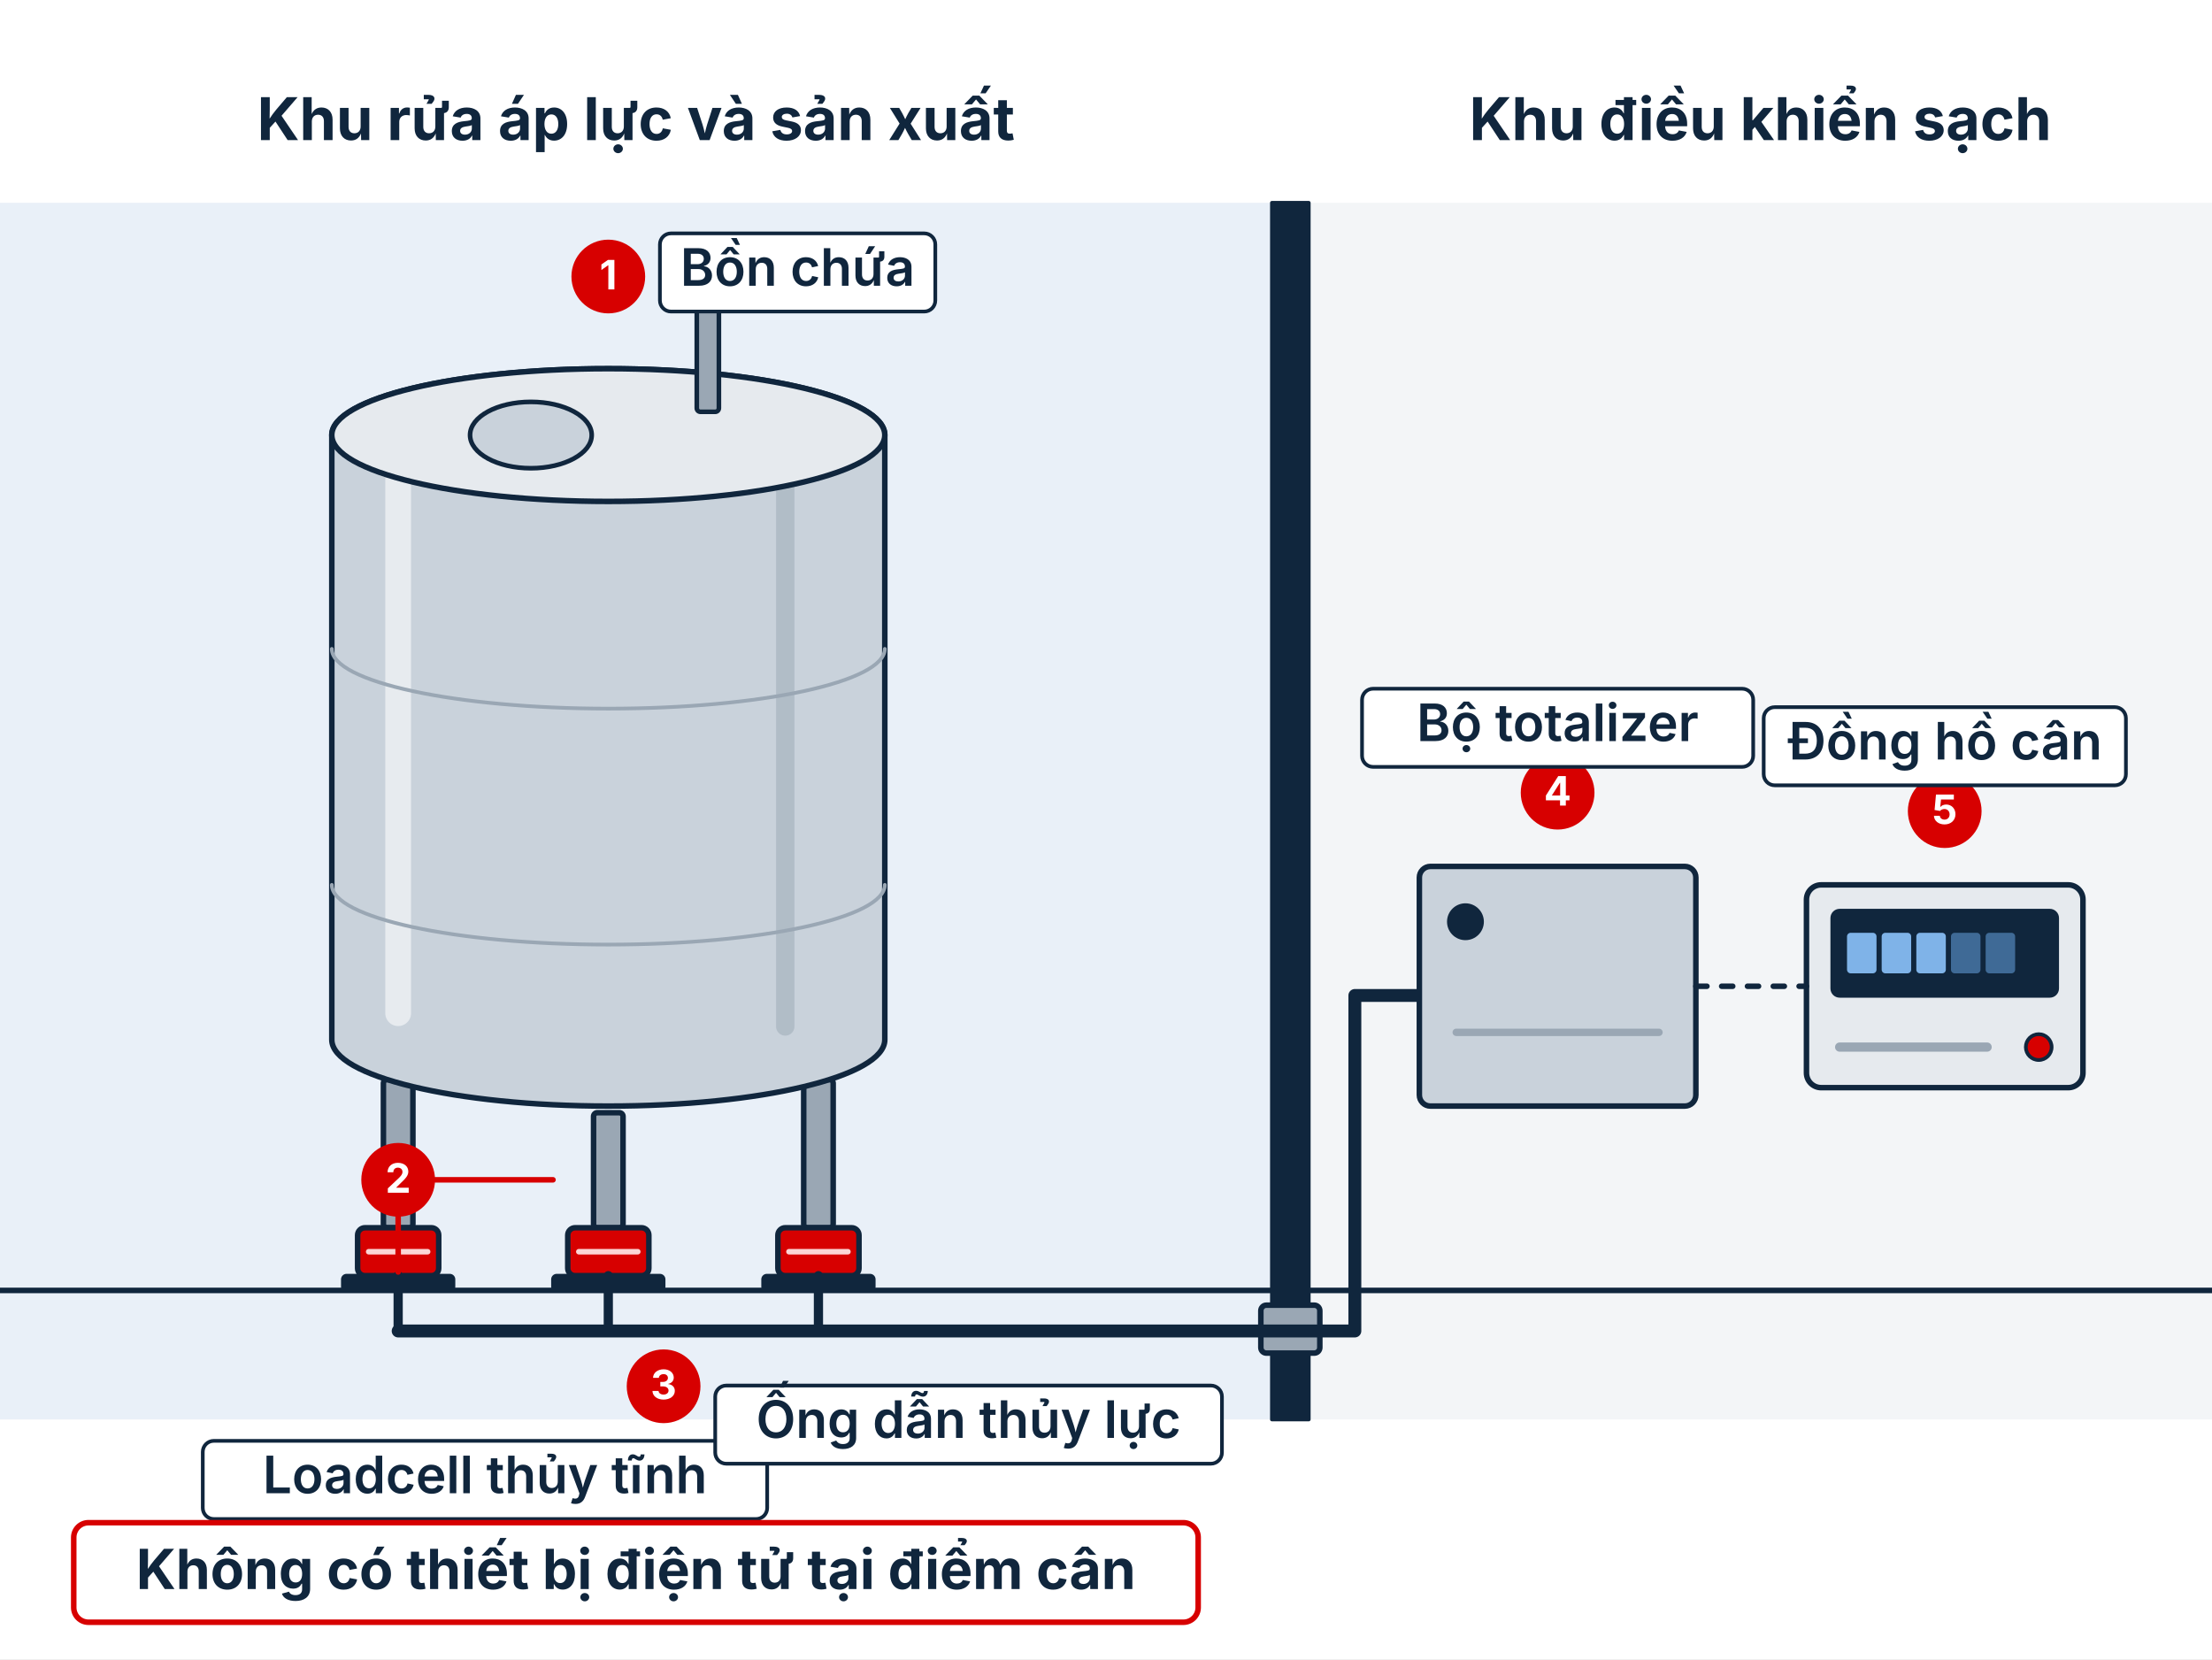
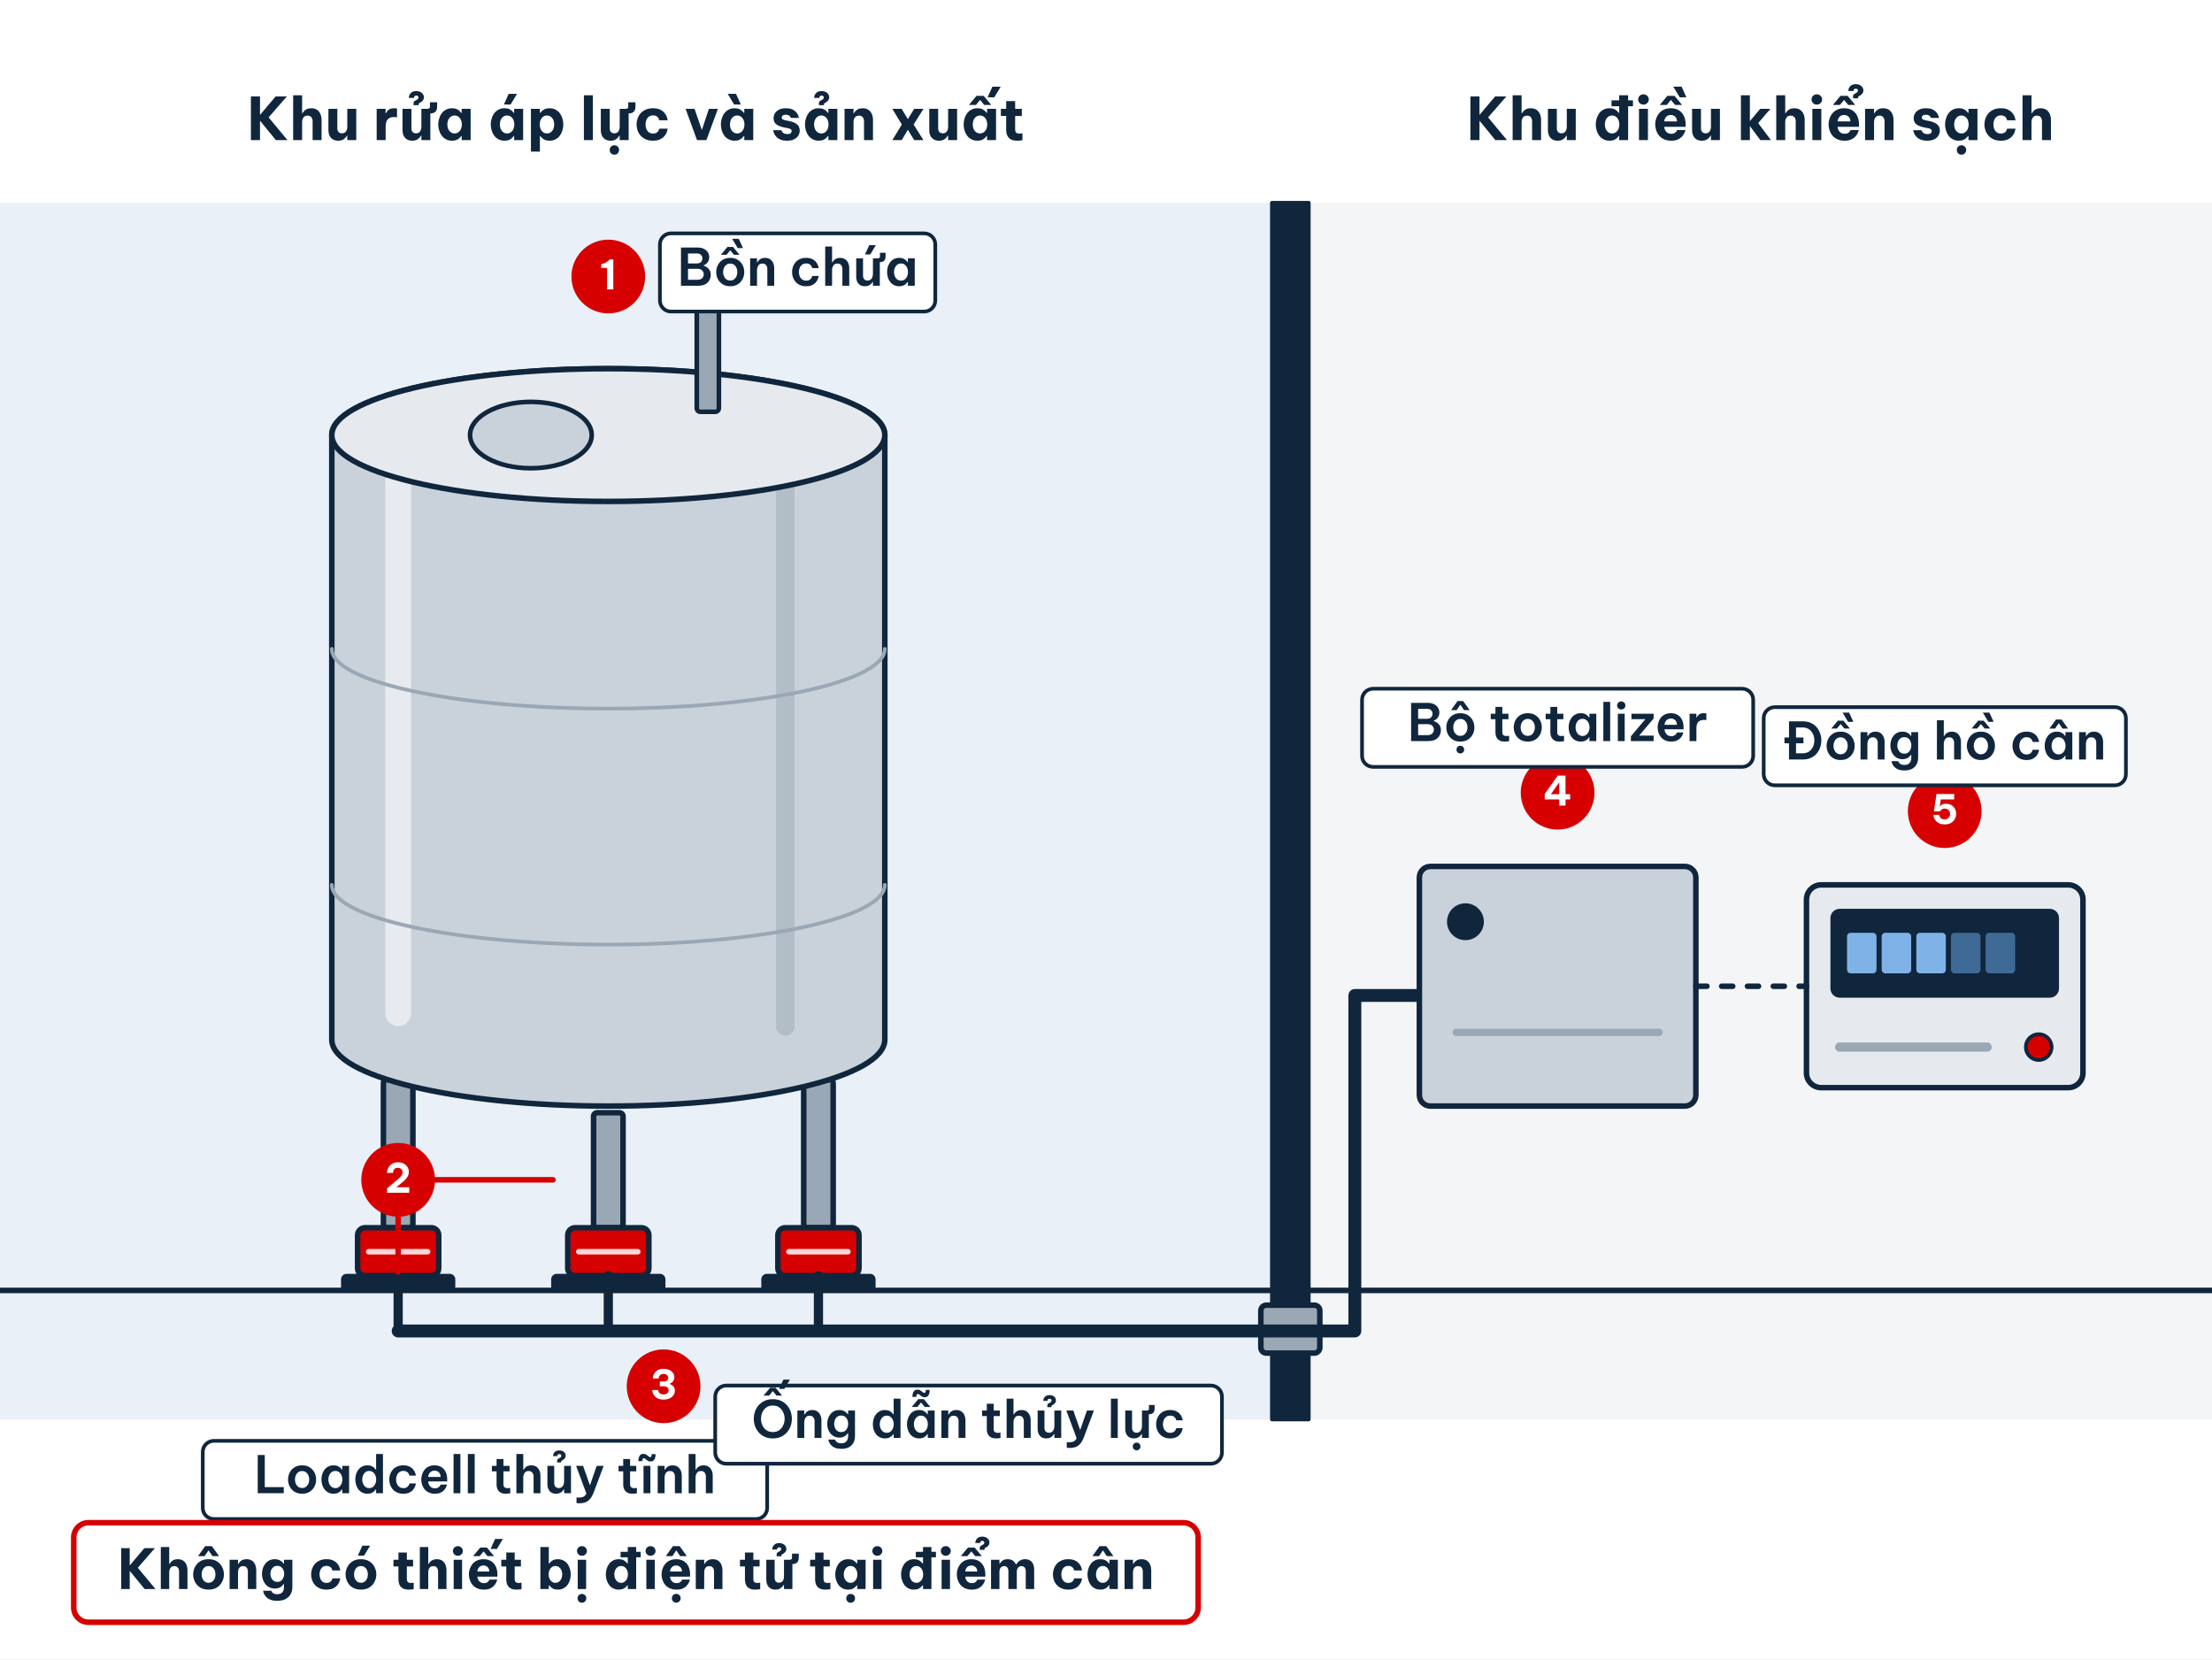
<svg xmlns="http://www.w3.org/2000/svg" viewBox="0 0 1200 900" width="1200" height="900" role="img" aria-label="Cân thủy tĩnh: bồn, loadcell, ống dẫn, bộ tổng hợp tín hiệu và đồng hồ">
+   <defs>
+     <path id="g0" d="M68 0V740H222V427L487 740H677L368 385L688 0H491L222 329V0Z" />
+     <path id="g1" d="M68 0V760H220V454H225Q234 470 252 490Q269 510 298 525Q328 540 374 540Q436 540 475 512Q514 483 532 438Q550 394 550 345V0H398V319Q398 357 378 386Q357 415 312 415Q278 415 258 399Q238 383 229 358Q220 333 220 305V0Z" />
+     <path id="g2" d="M223 -10Q167 -10 130 14Q94 38 76 78Q58 119 58 170V530H209V200Q209 162 229 138Q249 115 288 115Q321 115 340 131Q360 147 369 172Q378 197 378 225V530H530V0H378V75H372Q355 44 320 17Q284 -10 223 -10Z" />
+     <path id="g4" d="M58 0V530H209V453H214Q223 474 239 494Q255 514 283 527Q311 540 355 540Q377 540 390 538Q403 535 403 535V385Q403 385 388 388Q374 391 351 391Q280 391 245 352Q210 314 210 227V0Z" />
+     <path id="g5" d="M254 592V625Q254 638 260 650Q265 661 279 667L294 675Q315 686 326 696Q337 707 337 722Q337 735 328 745Q318 755 300 755Q282 755 274 746Q265 737 263 727Q261 717 261 715H174Q174 742 186 768Q199 795 226 813Q254 831 299 831Q359 831 394 800Q430 768 430 726Q430 690 406 666Q383 641 346 623L341 620V592ZM232 -10Q176 -10 140 14Q103 38 85 78Q67 119 67 170V530H218V200Q218 162 238 138Q259 115 297 115Q330 115 350 131Q369 147 378 172Q387 197 387 225V530H492Q532 530 532 570V641H654V565Q654 512 626 482Q598 453 543 453H539V0H387V75H381Q364 44 328 17Q293 -10 232 -10Z" />
+     <path id="g6" d="M284 540Q335 540 368 524Q401 507 418 488Q436 469 440 462H448V530H600V0H448V68H440Q436 61 418 42Q401 23 368 6Q335 -10 284 -10Q225 -10 182 14Q138 37 109 76Q80 116 66 165Q51 214 51 265Q51 316 66 365Q80 414 109 454Q138 493 182 516Q225 540 284 540ZM328 417Q287 417 260 394Q232 372 218 337Q205 302 205 265Q205 228 218 193Q232 158 260 136Q287 113 328 113Q369 113 396 136Q424 158 438 193Q451 228 451 265Q451 302 438 337Q424 372 396 394Q369 417 328 417Z" />
+     <path id="g7" d="M389 603 276 604 357 784H498ZM286 540Q337 540 370 524Q403 507 420 488Q438 469 442 462H450V530H602V0H450V68H442Q438 61 420 42Q403 23 370 6Q337 -10 286 -10Q227 -10 184 14Q140 37 111 76Q82 116 68 165Q53 214 53 265Q53 316 68 365Q82 414 111 454Q140 493 184 516Q227 540 286 540ZM330 417Q289 417 262 394Q234 372 220 337Q207 302 207 265Q207 228 220 193Q234 158 262 136Q289 113 330 113Q371 113 398 136Q426 158 440 193Q453 228 453 265Q453 302 440 337Q426 372 398 394Q371 417 330 417Z" />
+     <path id="g8" d="M68 -195V530H220V462H227Q232 469 250 488Q267 507 300 524Q333 540 384 540Q443 540 486 516Q530 493 559 454Q588 414 602 365Q617 316 617 265Q617 214 602 165Q588 116 559 76Q530 37 486 14Q443 -10 384 -10Q333 -10 300 6Q267 23 250 42Q232 61 227 68H220V-195ZM217 265Q217 228 230 193Q244 158 272 136Q299 113 340 113Q381 113 408 136Q436 158 450 193Q463 228 463 265Q463 302 450 337Q436 372 408 394Q381 417 340 417Q299 417 272 394Q244 372 230 337Q217 302 217 265Z" />
+     <path id="g9" d="M68 0V760H220V0Z" />
+     <path id="g10" d="M232 -10Q176 -10 140 14Q103 38 85 78Q67 119 67 170V530H218V200Q218 162 238 138Q259 115 297 115Q330 115 350 131Q369 147 378 172Q387 197 387 225V530H492Q532 530 532 570V641H654V565Q654 512 626 482Q598 453 543 453H539V0H387V75H381Q364 44 328 17Q293 -10 232 -10ZM297 -247Q262 -247 240 -224Q217 -200 217 -167Q217 -134 240 -111Q262 -88 297 -88Q331 -88 354 -111Q376 -134 376 -167Q376 -200 354 -224Q331 -247 297 -247Z" />
+     <path id="g11" d="M327 -10Q257 -10 205 14Q153 37 119 76Q85 115 68 164Q51 214 51 265Q51 316 68 365Q85 414 119 454Q153 493 205 516Q257 540 327 540Q398 540 444 520Q490 499 518 468Q545 438 558 408Q571 377 574 356Q578 336 578 336H436Q436 336 432 348Q429 361 418 378Q408 394 387 406Q366 419 331 419Q288 419 260 398Q231 376 217 341Q203 306 203 265Q203 224 217 189Q231 154 260 132Q288 111 331 111Q366 111 387 124Q408 136 418 152Q429 169 432 182Q436 194 436 194H578Q578 194 574 174Q571 153 558 122Q545 92 518 62Q490 31 444 10Q398 -10 327 -10Z" />
+     <path id="g12" d="M217 0 23 530H175L299 171L418 530H571L376 0Z" />
+     <path id="g13" d="M278 603 169 784H310L391 604ZM286 540Q337 540 370 524Q403 507 420 488Q438 469 442 462H450V530H602V0H450V68H442Q438 61 420 42Q403 23 370 6Q337 -10 286 -10Q227 -10 184 14Q140 37 111 76Q82 116 68 165Q53 214 53 265Q53 316 68 365Q82 414 111 454Q140 493 184 516Q227 540 286 540ZM330 417Q289 417 262 394Q234 372 220 337Q207 302 207 265Q207 228 220 193Q234 158 262 136Q289 113 330 113Q371 113 398 136Q426 158 440 193Q453 228 453 265Q453 302 440 337Q426 372 398 394Q371 417 330 417Z" />
+     <path id="g14" d="M281 -10Q215 -10 172 8Q129 26 104 52Q78 79 66 106Q53 132 50 150Q46 168 46 168H187Q187 168 190 158Q193 148 204 135Q214 122 234 112Q254 102 288 102Q330 102 346 119Q361 136 361 153Q361 189 302 201L230 215Q184 224 144 242Q103 259 78 290Q54 322 54 372Q54 420 79 458Q104 496 150 518Q197 540 262 540Q323 540 364 524Q404 507 428 482Q452 458 464 434Q476 409 480 392Q483 376 483 376H347Q347 376 341 390Q335 403 316 416Q298 430 260 430Q221 430 206 414Q191 399 191 382Q191 362 208 352Q226 342 254 336L323 322Q399 307 448 270Q497 232 497 161Q497 113 472 74Q447 35 399 12Q351 -10 281 -10Z" />
+     <path id="g15" d="M289 592V625Q289 638 294 650Q300 661 314 667L329 675Q350 686 361 696Q372 707 372 722Q372 735 362 745Q353 755 335 755Q317 755 308 746Q300 737 298 727Q296 717 296 715H209Q208 742 220 768Q233 795 261 813Q289 831 334 831Q394 831 429 800Q464 768 464 726Q464 690 440 666Q417 641 381 623L376 620V592ZM286 540Q337 540 370 524Q403 507 420 488Q438 469 442 462H450V530H602V0H450V68H442Q438 61 420 42Q403 23 370 6Q337 -10 286 -10Q227 -10 184 14Q140 37 111 76Q82 116 68 165Q53 214 53 265Q53 316 68 365Q82 414 111 454Q140 493 184 516Q227 540 286 540ZM330 417Q289 417 262 394Q234 372 220 337Q207 302 207 265Q207 228 220 193Q234 158 262 136Q289 113 330 113Q371 113 398 136Q426 158 440 193Q453 228 453 265Q453 302 440 337Q426 372 398 394Q371 417 330 417Z" />
+     <path id="g16" d="M58 0V530H210V454H215Q224 470 242 490Q259 510 288 525Q318 540 364 540Q426 540 465 512Q504 483 522 438Q540 394 540 345V0H388V319Q388 357 368 386Q347 415 302 415Q268 415 248 399Q228 383 219 358Q210 333 210 305V0Z" />
+     <path id="g17" d="M40 0 201 264 40 530H198L303 355L410 530H568L401 264L567 0H410L303 175L199 0Z" />
+     <path id="g18" d="M572 725 459 726 540 905H681ZM142 596 271 750H392L521 596H402L332 681L261 596ZM286 540Q337 540 370 524Q403 507 420 488Q438 469 442 462H450V530H602V0H450V68H442Q438 61 420 42Q403 23 370 6Q337 -10 286 -10Q227 -10 184 14Q140 37 111 76Q82 116 68 165Q53 214 53 265Q53 316 68 365Q82 414 111 454Q140 493 184 516Q227 540 286 540ZM330 417Q289 417 262 394Q234 372 220 337Q207 302 207 265Q207 228 220 193Q234 158 262 136Q289 113 330 113Q371 113 398 136Q426 158 440 193Q453 228 453 265Q453 302 440 337Q426 372 398 394Q371 417 330 417Z" />
+     <path id="g19" d="M305 -10Q243 -10 206 8Q169 27 150 56Q131 84 125 116Q119 148 119 175V409H29V530H119V661H271V530H384V409H271V179Q271 146 288 128Q306 110 347 110Q365 110 380 113Q395 116 395 116V-1Q395 -1 368 -6Q341 -10 305 -10Z" />
+     <path id="g20" d="M284 -10Q225 -10 182 14Q138 37 109 76Q80 116 66 165Q51 214 51 265Q51 316 66 365Q80 414 109 454Q138 493 182 516Q225 540 284 540Q335 540 368 524Q401 507 418 488Q436 469 440 462H448V574H318V674H448V760H600V674H682V574H600V0H448V68H440Q436 61 418 42Q401 23 368 6Q335 -10 284 -10ZM328 113Q369 113 396 136Q424 158 438 193Q451 228 451 265Q451 302 438 337Q424 372 396 394Q369 417 328 417Q287 417 260 394Q232 372 218 337Q205 302 205 265Q205 228 218 193Q232 158 260 136Q287 113 328 113Z" />
+     <path id="g21" d="M148 602Q108 602 83 628Q58 653 58 688Q58 725 83 750Q108 776 148 776Q186 776 212 750Q238 725 238 688Q238 653 212 628Q186 602 148 602ZM72 0V530H224V0Z" />
+     <path id="g22" d="M467 725 357 906H499L579 726ZM128 596 257 750H378L507 596H388L317 681L247 596ZM322 -10Q252 -10 201 14Q150 37 117 76Q84 116 68 165Q51 214 51 266Q51 316 67 364Q83 413 116 453Q148 493 198 516Q248 540 317 540Q391 540 447 508Q503 476 535 414Q567 351 567 262V225H204Q207 177 238 142Q268 107 322 107Q353 107 372 116Q392 126 403 138Q414 151 418 161Q423 171 423 171H563Q563 171 558 152Q553 134 539 107Q525 80 498 53Q472 26 429 8Q386 -10 322 -10ZM204 317H421Q419 372 388 399Q358 426 314 426Q270 426 240 398Q209 369 204 317Z" />
+     <path id="g23" d="M68 0V760H220V322L395 530H568L360 288L577 0H398L220 238V0Z" />
+     <path id="g24" d="M466 709V742Q466 755 472 766Q477 778 491 784L506 792Q527 803 538 814Q549 824 549 839Q549 852 540 862Q530 872 512 872Q494 872 486 863Q477 854 475 844Q473 834 473 832H386Q385 859 398 886Q410 912 438 930Q466 948 511 948Q571 948 606 916Q641 885 641 843Q641 807 618 782Q594 758 558 740L553 737V709ZM124 596 253 750H374L503 596H384L314 681L243 596ZM322 -10Q252 -10 201 14Q150 37 117 76Q84 116 68 165Q51 214 51 266Q51 316 67 364Q83 413 116 453Q148 493 198 516Q248 540 317 540Q391 540 447 508Q503 476 535 414Q567 351 567 262V225H204Q207 177 238 142Q268 107 322 107Q353 107 372 116Q392 126 403 138Q414 151 418 161Q423 171 423 171H563Q563 171 558 152Q553 134 539 107Q525 80 498 53Q472 26 429 8Q386 -10 322 -10ZM204 317H421Q419 372 388 399Q358 426 314 426Q270 426 240 398Q209 369 204 317Z" />
+     <path id="g25" d="M286 540Q337 540 370 524Q403 507 420 488Q438 469 442 462H450V530H602V0H450V68H442Q438 61 420 42Q403 23 370 6Q337 -10 286 -10Q227 -10 184 14Q140 37 111 76Q82 116 68 165Q53 214 53 265Q53 316 68 365Q82 414 111 454Q140 493 184 516Q227 540 286 540ZM330 417Q289 417 262 394Q234 372 220 337Q207 302 207 265Q207 228 220 193Q234 158 262 136Q289 113 330 113Q371 113 398 136Q426 158 440 193Q453 228 453 265Q453 302 440 337Q426 372 398 394Q371 417 330 417ZM332 -247Q297 -247 274 -224Q252 -200 252 -167Q252 -134 274 -111Q297 -88 332 -88Q366 -88 388 -111Q411 -134 411 -167Q411 -200 388 -224Q366 -247 332 -247Z" />
+     <path id="g26" d="M339 740V0H185V530L42 529V622L65 629Q128 647 167 670Q206 693 242 731L249 740Z" />
+     <path id="g27" d="M72 0V740H395Q466 740 516 715Q566 690 592 648Q619 606 619 556Q619 505 600 472Q582 439 556 420Q531 402 510 395V388Q536 381 568 361Q601 341 625 304Q649 268 649 210Q649 158 624 110Q599 61 545 30Q491 0 402 0ZM377 625H208V432H377Q435 432 461 461Q487 490 487 529Q487 567 461 596Q435 625 377 625ZM387 328H208V115H387Q453 115 483 147Q513 179 513 222Q513 264 483 296Q453 328 387 328Z" />
+     <path id="g28" d="M473 729 366 909H493L575 730ZM148 600 274 752H382L508 600H400L328 687L256 600ZM328 -10Q240 -10 180 29Q119 68 88 130Q56 193 56 265Q56 337 88 400Q119 462 180 501Q240 540 328 540Q416 540 476 501Q537 462 568 400Q600 337 600 265Q600 193 568 130Q537 68 476 29Q416 -10 328 -10ZM328 101Q372 101 403 124Q434 147 450 184Q466 222 466 265Q466 309 450 346Q434 383 403 406Q372 429 328 429Q284 429 253 406Q222 383 206 346Q190 309 190 265Q190 222 206 184Q222 147 253 124Q284 101 328 101Z" />
+     <path id="g29" d="M62 0V530H195V454H201Q209 468 226 488Q243 509 273 524Q303 540 349 540Q410 540 450 512Q489 485 508 440Q528 395 528 343V0H395V325Q395 368 371 399Q347 430 299 430Q262 430 239 412Q216 393 206 364Q195 335 195 303V0Z" />
+     <path id="g31" d="M325 -10Q257 -10 206 14Q155 37 121 76Q87 116 70 165Q54 214 54 265Q54 316 70 365Q87 414 120 454Q154 493 205 516Q256 540 325 540Q393 540 438 520Q483 500 510 470Q536 440 549 410Q562 381 566 361Q570 341 570 341H445Q445 341 441 354Q437 368 425 386Q413 404 390 418Q366 432 327 432Q281 432 250 408Q218 385 202 347Q186 309 186 265Q186 221 202 183Q218 145 250 122Q281 98 327 98Q366 98 390 112Q413 126 425 144Q437 162 441 176Q445 189 445 189H570Q570 189 566 169Q562 149 549 120Q536 90 510 60Q483 30 438 10Q393 -10 325 -10Z" />
+     <path id="g32" d="M72 0V760H205V454H211Q219 468 236 488Q253 509 283 524Q313 540 359 540Q420 540 460 512Q499 485 518 440Q538 395 538 343V0H405V325Q405 368 381 399Q357 430 309 430Q272 430 249 412Q226 393 216 364Q205 335 205 303V0Z" />
+     <path id="g33" d="M345 606 243 607 326 786H453ZM241 -10Q158 -10 116 41Q73 92 73 172V530H205V194Q205 151 228 126Q251 100 293 100Q330 100 353 119Q376 138 386 168Q397 198 397 230V530H494Q533 530 533 571V638H642V567Q642 516 616 487Q589 458 537 458H530V0H397V76H391Q381 58 362 38Q344 18 314 4Q285 -10 241 -10Z" />
+     <path id="g34" d="M289 540Q340 540 373 524Q406 507 425 488Q444 468 451 456H457V530H590V0H457V74H451Q444 62 425 42Q406 22 373 6Q340 -10 289 -10Q230 -10 186 14Q142 37 112 76Q83 116 68 165Q54 214 54 265Q54 316 68 365Q83 414 112 454Q142 493 186 516Q230 540 289 540ZM324 431Q279 431 248 406Q218 382 203 344Q188 306 188 265Q188 224 203 186Q218 148 248 124Q279 99 324 99Q369 99 399 124Q429 148 444 186Q459 224 459 265Q459 306 444 344Q429 382 399 406Q369 431 324 431Z" />
+     <path id="g35" d="M58 0V106L186 215Q266 282 323 329Q380 376 410 417Q440 458 440 505Q440 541 423 566Q406 590 380 602Q353 615 324 615Q289 615 266 602Q242 589 228 568Q215 548 209 526Q203 504 203 488H55Q55 530 71 576Q87 621 120 660Q153 700 205 725Q257 750 329 750Q402 750 462 722Q522 693 558 640Q595 587 595 515Q595 447 562 392Q528 336 468 284Q408 231 330 170L288 135H605V0Z" />
+     <path id="g36" d="M72 0V740H208V118H576V0Z" />
+     <path id="g37" d="M326 -10Q239 -10 178 29Q117 68 86 130Q54 193 54 265Q54 337 86 400Q117 462 178 501Q239 540 326 540Q414 540 474 501Q535 462 566 400Q598 337 598 265Q598 193 566 130Q535 68 474 29Q414 -10 326 -10ZM326 101Q371 101 402 124Q432 147 448 184Q464 222 464 265Q464 309 448 346Q432 383 402 406Q371 429 326 429Q282 429 251 406Q220 383 204 346Q188 309 188 265Q188 222 204 184Q220 147 251 124Q282 101 326 101Z" />
+     <path id="g38" d="M289 -10Q230 -10 186 14Q142 37 112 76Q83 116 68 165Q54 214 54 265Q54 316 68 365Q83 414 112 454Q142 493 186 516Q230 540 289 540Q340 540 373 524Q406 507 425 488Q444 468 451 456H457V760H590V0H457V74H451Q444 62 425 42Q406 22 373 6Q340 -10 289 -10ZM324 99Q369 99 399 124Q429 148 444 186Q459 224 459 265Q459 306 444 344Q429 382 399 406Q369 431 324 431Q279 431 248 406Q218 382 203 344Q188 306 188 265Q188 224 203 186Q218 148 248 124Q279 99 324 99Z" />
+     <path id="g39" d="M318 -10Q250 -10 200 14Q151 37 118 76Q86 116 70 165Q54 214 54 265Q54 316 70 364Q85 413 116 453Q148 493 197 516Q246 540 313 540Q385 540 440 508Q495 476 526 414Q557 353 557 262V228H188Q191 174 225 134Q259 95 318 95Q352 95 374 106Q396 117 408 132Q420 146 425 156Q430 167 430 167H553Q553 167 548 150Q543 132 530 106Q516 79 490 52Q464 26 422 8Q380 -10 318 -10ZM188 315H429Q426 377 392 407Q358 437 312 437Q261 437 227 404Q193 372 188 315Z" />
+     <path id="g40" d="M72 0 73 760H205V0Z" />
+     <path id="g41" d="M301 -10Q247 -10 212 6Q177 22 158 48Q138 74 130 105Q122 136 122 166V423H31V530H122V662H255V530H374V423H255V169Q255 98 335 98Q354 98 370 100Q387 103 387 103V-1Q387 -1 362 -6Q336 -10 301 -10Z" />
+     <path id="g42" d="M261 596V628Q261 640 266 651Q271 662 284 669L299 676Q321 687 332 698Q343 709 343 725Q343 738 333 748Q323 758 304 758Q285 758 276 750Q267 741 265 731Q263 721 263 718H183Q182 744 194 770Q206 795 233 812Q260 829 302 829Q360 829 394 799Q427 769 427 727Q427 694 405 670Q383 646 345 626L341 624V596ZM241 -10Q158 -10 116 41Q73 92 73 172V530H205V194Q205 151 228 126Q251 100 293 100Q330 100 353 119Q376 138 386 168Q397 198 397 230V530H530V0H397V76H391Q381 58 362 38Q344 18 314 4Q285 -10 241 -10Z" />
+     <path id="g43" d="M98 -195Q72 -195 56 -193Q39 -191 39 -191V-82Q39 -82 54 -84Q69 -85 89 -85Q140 -85 174 -68Q207 -52 230 -7L31 530H166L299 152L430 530H565L371 13Q331 -93 268 -144Q205 -195 98 -195Z" />
+     <path id="g44" d="M219 615Q192 615 172 624Q153 634 139 646Q125 659 112 668Q100 678 86 678Q70 678 64 662Q57 647 57 621H-19Q-19 653 -11 686Q-3 719 18 740Q39 762 78 762Q106 762 125 752Q144 743 158 730Q173 718 186 708Q198 699 211 699Q226 699 233 714Q240 730 240 757H315Q315 724 308 692Q300 659 279 637Q258 615 219 615ZM81 0V530H214V0Z" />
+     <path id="g45" d="M341 -10Q269 -10 220 8Q170 26 139 55Q108 84 90 116Q73 149 66 178Q60 208 60 227H206Q206 206 218 180Q230 155 258 136Q287 117 339 117Q393 117 428 145Q464 173 464 220Q464 262 434 290Q403 317 347 317H247V436H348Q396 436 425 462Q454 489 454 528Q454 569 421 596Q388 624 339 624Q293 624 266 604Q240 584 228 557Q217 530 217 510H74Q74 528 80 558Q87 588 104 621Q121 654 151 684Q181 713 228 732Q274 750 341 750Q408 750 468 726Q529 701 567 654Q605 608 605 542Q605 497 587 464Q569 432 543 411Q517 390 491 381V375Q541 357 580 318Q618 278 618 211Q618 141 580 92Q541 42 478 16Q415 -10 341 -10Z" />
+     <path id="g46" d="M638 948 536 949 619 1129H745ZM234 819 360 971H468L594 819H486L414 907L342 819ZM414 -10Q323 -10 254 22Q185 55 138 110Q92 164 68 232Q45 300 45 371Q45 442 68 510Q92 577 138 631Q185 685 254 718Q323 750 414 750Q505 750 574 718Q643 685 690 631Q736 577 760 510Q783 442 783 371Q783 300 760 232Q736 164 690 110Q643 55 574 22Q505 -10 414 -10ZM414 113Q489 113 540 150Q590 187 616 246Q643 305 643 371Q643 436 616 494Q590 553 540 590Q489 627 414 627Q339 627 288 590Q237 553 211 494Q185 436 185 371Q185 305 211 246Q237 187 288 150Q339 113 414 113Z" />
+     <path id="g47" d="M328 -212Q257 -212 210 -194Q164 -175 137 -148Q110 -122 97 -95Q84 -68 80 -50Q76 -32 76 -32H206Q206 -32 210 -43Q214 -54 226 -68Q239 -83 263 -94Q287 -105 327 -105Q397 -105 428 -65Q459 -25 459 32V91H453Q442 74 422 54Q401 34 368 20Q336 6 290 6Q231 6 187 29Q143 52 113 90Q83 128 68 176Q54 223 54 273Q54 323 68 370Q83 418 113 456Q143 495 187 518Q231 540 290 540Q336 540 368 526Q401 512 422 492Q442 473 453 456H459V530H592V33Q592 -36 563 -92Q534 -147 476 -180Q417 -212 328 -212ZM325 113Q370 113 400 136Q430 160 445 196Q460 233 460 273Q460 314 445 350Q430 387 400 410Q370 433 325 433Q279 433 248 410Q218 387 203 350Q188 314 188 273Q188 233 203 196Q218 160 248 136Q279 113 325 113Z" />
+     <path id="g48" d="M401 788Q373 788 354 798Q335 807 321 820Q307 832 294 842Q282 851 268 851Q252 851 245 836Q238 820 238 794H163Q163 826 170 859Q178 892 200 914Q221 935 260 935Q287 935 306 926Q326 916 340 904Q355 891 368 882Q380 872 393 872Q408 872 415 888Q422 903 422 930H497Q497 897 490 864Q482 832 461 810Q440 788 401 788ZM149 599 276 751H383L510 599H402L330 687L257 599ZM292 540Q343 540 376 524Q409 507 428 488Q447 468 454 456H460V530H593V0H460V74H454Q447 62 428 42Q409 22 376 6Q343 -10 292 -10Q233 -10 189 14Q145 37 116 76Q86 116 72 165Q57 214 57 265Q57 316 72 365Q86 414 116 454Q145 493 189 516Q233 540 292 540ZM327 431Q282 431 252 406Q221 382 206 344Q191 306 191 265Q191 224 206 186Q221 148 252 124Q282 99 327 99Q372 99 402 124Q432 148 447 186Q462 224 462 265Q462 306 447 344Q432 382 402 406Q372 431 327 431Z" />
+     <path id="g49" d="M241 -10Q158 -10 116 41Q73 92 73 172V530H205V194Q205 151 228 126Q251 100 293 100Q330 100 353 119Q376 138 386 168Q397 198 397 230V530H494Q533 530 533 571V638H642V567Q642 516 616 487Q589 458 537 458H530V0H397V76H391Q381 58 362 38Q344 18 314 4Q285 -10 241 -10ZM294 -240Q261 -240 240 -218Q219 -196 219 -166Q219 -135 240 -113Q261 -91 294 -91Q326 -91 347 -113Q368 -135 368 -166Q368 -196 347 -218Q326 -240 294 -240Z" />
+     <path id="g50" d="M400 0V151L42 152V286L364 740H555V281H669V151H555V0ZM194 281H400V574Z" />
+     <path id="g51" d="M148 600 274 776H382L508 600H400L328 705L256 600ZM328 -10Q240 -10 180 29Q119 68 88 130Q56 193 56 265Q56 337 88 400Q119 462 180 501Q240 540 328 540Q416 540 476 501Q537 462 568 400Q600 337 600 265Q600 193 568 130Q537 68 476 29Q416 -10 328 -10ZM328 101Q372 101 403 124Q434 147 450 184Q466 222 466 265Q466 309 450 346Q434 383 403 406Q372 429 328 429Q284 429 253 406Q222 383 206 346Q190 309 190 265Q190 222 206 184Q222 147 253 124Q284 101 328 101ZM328 -240Q295 -240 274 -218Q253 -196 253 -166Q253 -135 274 -113Q295 -91 328 -91Q360 -91 381 -113Q402 -135 402 -166Q402 -196 381 -218Q360 -240 328 -240Z" />
+     <path id="g52" d="M142 612Q107 612 84 635Q62 658 62 690Q62 722 84 745Q107 768 142 768Q177 768 200 745Q223 722 223 690Q223 658 200 635Q177 612 142 612ZM76 0V530H209V0Z" />
+     <path id="g53" d="M44 0V92L324 424H55V530H485V438L204 106H485V0Z" />
+     <path id="g54" d="M62 0V530H194V457H199Q213 488 245 514Q277 540 341 540Q361 540 374 538Q387 535 387 535V406Q387 406 372 408Q358 410 337 410Q267 410 231 371Q195 332 195 245V0Z" />
+     <path id="g55" d="M341 -10Q266 -10 213 14Q160 38 126 75Q93 112 78 152Q62 193 62 227H205Q205 227 208 210Q212 193 225 171Q238 149 265 132Q292 115 338 115Q384 115 414 134Q444 154 459 184Q474 214 474 247Q474 281 459 312Q444 342 414 362Q385 381 341 381Q307 381 285 370Q263 360 250 346Q237 333 232 322Q226 312 226 312H74L139 740H575V606H244L218 437H222Q227 442 242 457Q258 472 290 486Q322 499 375 499Q455 499 511 463Q567 427 596 370Q624 314 624 251Q624 202 606 156Q589 110 554 72Q519 35 466 12Q413 -10 341 -10Z" />
+     <path id="g56" d="M114 0V314H26V426H114V740H381Q471 740 538 708Q606 677 651 624Q696 571 718 505Q741 439 741 370Q741 301 718 235Q696 169 651 116Q606 63 538 32Q471 0 381 0ZM394 314H250V120H375Q453 120 504 156Q554 193 580 250Q605 308 605 371Q605 433 580 490Q554 548 504 584Q453 621 375 621H250V426H394Z" />
+     <path id="g57" d="M150 599 277 775H384L511 599H403L331 704L258 599ZM292 540Q343 540 376 524Q409 507 428 488Q447 468 454 456H460V530H593V0H460V74H454Q447 62 428 42Q409 22 376 6Q343 -10 292 -10Q233 -10 189 14Q145 37 116 76Q86 116 72 165Q57 214 57 265Q57 316 72 365Q86 414 116 454Q145 493 189 516Q233 540 292 540ZM327 431Q282 431 252 406Q221 382 206 344Q191 306 191 265Q191 224 206 186Q221 148 252 124Q282 99 327 99Q372 99 402 124Q432 148 447 186Q462 224 462 265Q462 306 447 344Q432 382 402 406Q372 431 327 431Z" />
+     <path id="g58" d="M139 596 269 776H389L519 596H400L329 700L258 596ZM329 -10Q240 -10 178 28Q116 67 84 130Q51 192 51 265Q51 338 84 400Q116 463 178 502Q240 540 329 540Q418 540 480 502Q542 463 574 400Q607 338 607 265Q607 192 574 130Q542 67 480 28Q418 -10 329 -10ZM329 114Q369 114 397 135Q425 156 440 190Q454 225 454 265Q454 306 440 340Q425 374 397 395Q369 416 329 416Q289 416 261 395Q233 374 218 340Q204 306 204 265Q204 225 218 190Q233 156 261 135Q289 114 329 114Z" />
+     <path id="g59" d="M330 -212Q256 -212 208 -194Q161 -176 133 -148Q105 -121 92 -94Q79 -67 76 -48Q72 -30 72 -30H220Q220 -30 224 -40Q227 -49 238 -62Q249 -74 270 -84Q292 -93 328 -93Q390 -93 420 -58Q449 -23 449 34V90H442Q432 74 412 55Q392 36 361 23Q330 10 286 10Q227 10 183 32Q139 55 110 93Q80 131 66 178Q51 225 51 275Q51 324 66 372Q80 419 110 457Q139 495 183 518Q227 540 286 540Q330 540 361 526Q392 513 412 494Q433 476 442 459H449V530H601V34Q601 -32 572 -88Q543 -144 483 -178Q423 -212 330 -212ZM328 130Q370 130 398 151Q425 172 439 206Q453 239 453 275Q453 312 439 345Q425 378 398 399Q370 420 328 420Q287 420 260 399Q232 378 218 345Q204 312 204 275Q204 239 218 206Q232 172 260 151Q287 130 328 130Z" />
+     <path id="g60" d="M385 604 273 605 354 784H495ZM329 -10Q240 -10 178 28Q116 67 84 130Q51 192 51 265Q51 338 84 400Q116 463 178 502Q240 540 329 540Q418 540 480 502Q542 463 574 400Q607 338 607 265Q607 192 574 130Q542 67 480 28Q418 -10 329 -10ZM329 114Q369 114 397 135Q425 156 440 190Q454 225 454 265Q454 306 440 340Q425 374 397 395Q369 416 329 416Q289 416 261 395Q233 374 218 340Q204 306 204 265Q204 225 218 190Q233 156 261 135Q289 114 329 114Z" />
+     <path id="g61" d="M557 725 444 726 525 906H666ZM127 596 256 750H377L506 596H387L317 681L246 596ZM322 -10Q252 -10 201 14Q150 37 117 76Q84 116 68 165Q51 214 51 266Q51 316 67 364Q83 413 116 453Q148 493 198 516Q248 540 317 540Q391 540 447 508Q503 476 535 414Q567 351 567 262V225H204Q207 177 238 142Q268 107 322 107Q353 107 372 116Q392 126 403 138Q414 151 418 161Q423 171 423 171H563Q563 171 558 152Q553 134 539 107Q525 80 498 53Q472 26 429 8Q386 -10 322 -10ZM204 317H421Q419 372 388 399Q358 426 314 426Q270 426 240 398Q209 369 204 317Z" />
+     <path id="g62" d="M384 -10Q333 -10 300 6Q267 23 250 42Q232 61 227 68H220V0H68V760H220V462H227Q232 469 250 488Q267 507 300 524Q333 540 384 540Q443 540 486 516Q530 493 559 454Q588 414 602 365Q617 316 617 265Q617 214 602 165Q588 116 559 76Q530 37 486 14Q443 -10 384 -10ZM340 113Q381 113 408 136Q436 158 450 193Q463 228 463 265Q463 302 450 337Q436 372 408 394Q381 417 340 417Q299 417 272 394Q244 372 230 337Q217 302 217 265Q217 228 230 193Q244 158 272 136Q299 113 340 113Z" />
+     <path id="g63" d="M151 602Q112 602 87 628Q62 653 62 688Q62 725 87 750Q112 776 151 776Q190 776 216 750Q241 725 241 688Q241 653 216 628Q190 602 151 602ZM75 0V530H227V0ZM151 -247Q116 -247 94 -224Q72 -200 72 -167Q72 -134 94 -111Q116 -88 151 -88Q185 -88 208 -111Q230 -134 230 -167Q230 -200 208 -224Q185 -247 151 -247Z" />
+     <path id="g64" d="M128 596 257 776H378L507 596H388L317 700L247 596ZM322 -10Q252 -10 201 14Q150 37 117 76Q84 116 68 165Q51 214 51 266Q51 316 67 364Q83 413 116 453Q148 493 198 516Q248 540 317 540Q391 540 447 508Q503 476 535 414Q567 351 567 262V225H204Q207 177 238 142Q268 107 322 107Q353 107 372 116Q392 126 403 138Q414 151 418 161Q423 171 423 171H563Q563 171 558 152Q553 134 539 107Q525 80 498 53Q472 26 429 8Q386 -10 322 -10ZM204 317H421Q419 372 388 399Q358 426 314 426Q270 426 240 398Q209 369 204 317ZM317 -246Q282 -246 260 -222Q237 -199 237 -167Q237 -134 260 -110Q282 -87 317 -87Q351 -87 374 -110Q396 -134 396 -167Q396 -199 374 -222Q351 -246 317 -246Z" />
+     <path id="g65" d="M58 0V530H210V458H215Q232 487 266 514Q300 540 359 540Q419 540 456 512Q492 484 509 443H511Q524 466 546 488Q567 511 600 526Q632 540 676 540Q731 540 767 515Q803 490 820 450Q838 409 838 363V0H686V325Q686 364 666 390Q647 415 608 415Q578 415 560 400Q541 385 532 362Q524 338 524 313V0H372V325Q372 364 352 390Q333 415 294 415Q264 415 246 400Q227 385 218 362Q210 338 210 313V0Z" />
+     <path id="g66" d="M143 596 272 776H393L522 596H403L332 700L262 596ZM286 540Q337 540 370 524Q403 507 420 488Q438 469 442 462H450V530H602V0H450V68H442Q438 61 420 42Q403 23 370 6Q337 -10 286 -10Q227 -10 184 14Q140 37 111 76Q82 116 68 165Q53 214 53 265Q53 316 68 365Q82 414 111 454Q140 493 184 516Q227 540 286 540ZM330 417Q289 417 262 394Q234 372 220 337Q207 302 207 265Q207 228 220 193Q234 158 262 136Q289 113 330 113Q371 113 398 136Q426 158 440 193Q453 228 453 265Q453 302 440 337Q426 372 398 394Q371 417 330 417Z" />
+   </defs>
  <rect x="0.0" y="0.0" width="1200.0" height="900.0" rx="0" fill="#FFFFFF" />
  <rect x="0.0" y="110.0" width="690.0" height="660.0" rx="0" fill="#D6E4F2" fill-opacity="0.55" />
  <rect x="710.0" y="110.0" width="490.0" height="660.0" rx="0" fill="#F3F5F7" />
  <rect x="690.0" y="110.0" width="20.0" height="660.0" rx="0" fill="#10263D" stroke="#10263D" stroke-width="2" stroke-linejoin="round" />
  <rect x="684.0" y="708.0" width="32.0" height="26.0" rx="3" fill="#9AA7B4" stroke="#10263D" stroke-width="3" stroke-linejoin="round" />
  <line x1="0.0" y1="700.0" x2="690.0" y2="700.0" stroke="#10263D" stroke-width="3" stroke-linecap="round" />
  <line x1="710.0" y1="700.0" x2="1200.0" y2="700.0" stroke="#10263D" stroke-width="3" stroke-linecap="round" />
-   <text x="345.0" y="76.0" font-family="Inter, Arial, Helvetica, sans-serif" font-size="32" font-weight="700" text-anchor="middle" fill="#10263D">Khu rửa áp lực và sản xuất</text>
-   <text x="955.0" y="76.0" font-family="Inter, Arial, Helvetica, sans-serif" font-size="32" font-weight="700" text-anchor="middle" fill="#10263D">Khu điều khiển sạch</text>
+   <g fill="#10263D" transform="matrix(0.032 0 0 -0.032 133.944 76)">
+     <use href="#g0" />
+     <use href="#g1" x="716" />
+     <use href="#g2" x="1324" />
+     <use href="#g4" x="2142" />
+     <use href="#g5" x="2571" />
+     <use href="#g6" x="3193" />
+     <use href="#g7" x="4081" />
+     <use href="#g8" x="4747" />
+     <use href="#g9" x="5645" />
+     <use href="#g10" x="5933" />
+     <use href="#g11" x="6555" />
+     <use href="#g12" x="7414" />
+     <use href="#g13" x="7982" />
+     <use href="#g14" x="8875" />
+     <use href="#g15" x="9408" />
+     <use href="#g16" x="10074" />
+     <use href="#g17" x="10902" />
+     <use href="#g2" x="11510" />
+     <use href="#g18" x="12098" />
+     <use href="#g19" x="12753" />
+   </g>
+   <g fill="#10263D" transform="matrix(0.032 0 0 -0.032 795.512 76)">
+     <use href="#g0" />
+     <use href="#g1" x="716" />
+     <use href="#g2" x="1324" />
+     <use href="#g20" x="2142" />
+     <use href="#g21" x="2854" />
+     <use href="#g22" x="3150" />
+     <use href="#g2" x="3768" />
+     <use href="#g23" x="4586" />
+     <use href="#g1" x="5185" />
+     <use href="#g21" x="5793" />
+     <use href="#g24" x="6089" />
+     <use href="#g16" x="6701" />
+     <use href="#g14" x="7529" />
+     <use href="#g25" x="8062" />
+     <use href="#g11" x="8731" />
+     <use href="#g1" x="9360" />
+   </g>
  <rect x="208.0" y="585.6" width="16.0" height="80.4" rx="2" fill="#9AA7B4" stroke="#10263D" stroke-width="3" stroke-linejoin="round" />
  <rect x="186.0" y="692.0" width="60.0" height="8.0" rx="2" fill="#10263D" stroke="#10263D" stroke-width="2" stroke-linejoin="round" />
  <rect x="194.0" y="666.0" width="44.0" height="26.0" rx="4" fill="#D70000" stroke="#10263D" stroke-width="3" stroke-linejoin="round" />
  <line x1="200.0" y1="679.0" x2="232.0" y2="679.0" stroke="#FBD5D5" stroke-width="3" stroke-linecap="round" />
  <rect x="322.0" y="603.6" width="16.0" height="62.4" rx="2" fill="#9AA7B4" stroke="#10263D" stroke-width="3" stroke-linejoin="round" />
  <rect x="300.0" y="692.0" width="60.0" height="8.0" rx="2" fill="#10263D" stroke="#10263D" stroke-width="2" stroke-linejoin="round" />
  <rect x="308.0" y="666.0" width="44.0" height="26.0" rx="4" fill="#D70000" stroke="#10263D" stroke-width="3" stroke-linejoin="round" />
  <line x1="314.0" y1="679.0" x2="346.0" y2="679.0" stroke="#FBD5D5" stroke-width="3" stroke-linecap="round" />
  <rect x="436.0" y="585.6" width="16.0" height="80.4" rx="2" fill="#9AA7B4" stroke="#10263D" stroke-width="3" stroke-linejoin="round" />
  <rect x="414.0" y="692.0" width="60.0" height="8.0" rx="2" fill="#10263D" stroke="#10263D" stroke-width="2" stroke-linejoin="round" />
  <rect x="422.0" y="666.0" width="44.0" height="26.0" rx="4" fill="#D70000" stroke="#10263D" stroke-width="3" stroke-linejoin="round" />
  <line x1="428.0" y1="679.0" x2="460.0" y2="679.0" stroke="#FBD5D5" stroke-width="3" stroke-linecap="round" />
  <path d="M180.0,236.0 A150.0,36.0 0 0 1 480.0,236.0 L480.0,564.0 A150.0,36.0 0 0 1 180.0,564.0 Z" fill="#C9D2DB" stroke="#10263D" stroke-width="3" stroke-linecap="round" stroke-linejoin="round" />
  <path d="M216.0,239.6 L216.0,549.6" fill="none" stroke="#FFFFFF" stroke-width="14" stroke-linecap="round" opacity="0.55" stroke-linejoin="round" />
  <path d="M426.0,243.2 L426.0,556.8" fill="none" stroke="#9AA7B4" stroke-width="10" stroke-linecap="round" opacity="0.5" stroke-linejoin="round" />
  <path d="M180.0,352.0 A150.0,32.4 0 0 0 480.0,352.0" fill="none" stroke="#9AA7B4" stroke-width="2" stroke-linecap="round" stroke-linejoin="round" />
  <path d="M180.0,480.0 A150.0,32.4 0 0 0 480.0,480.0" fill="none" stroke="#9AA7B4" stroke-width="2" stroke-linecap="round" stroke-linejoin="round" />
  <ellipse cx="330.0" cy="236.0" rx="150.0" ry="36.0" fill="#E6EAEE" stroke="#10263D" stroke-width="3" />
  <ellipse cx="288.0" cy="236.0" rx="33.0" ry="18.0" fill="#C9D2DB" stroke="#10263D" stroke-width="2.5" />
  <rect x="378.0" y="165.8" width="12.0" height="57.6" rx="2" fill="#9AA7B4" stroke="#10263D" stroke-width="2.5" stroke-linejoin="round" />
  <path d="M216.0,692.0 L216.0,722.0" fill="none" stroke="#10263D" stroke-width="5" stroke-linecap="round" stroke-linejoin="round" />
  <path d="M330.0,692.0 L330.0,722.0" fill="none" stroke="#10263D" stroke-width="5" stroke-linecap="round" stroke-linejoin="round" />
  <path d="M444.0,692.0 L444.0,722.0" fill="none" stroke="#10263D" stroke-width="5" stroke-linecap="round" stroke-linejoin="round" />
  <path d="M216.0,722.0 L735.0,722.0 L735.0,540.0 L770.0,540.0" fill="none" stroke="#10263D" stroke-width="7" stroke-linecap="round" stroke-linejoin="round" />
  <rect x="770.0" y="470.0" width="150.0" height="130.0" rx="6" fill="#C9D2DB" stroke="#10263D" stroke-width="3" stroke-linejoin="round" />
  <ellipse cx="795.0" cy="500.0" rx="9.0" ry="9.0" fill="#10263D" stroke="#10263D" stroke-width="2" />
  <line x1="790.0" y1="560.0" x2="900.0" y2="560.0" stroke="#9AA7B4" stroke-width="4" stroke-linecap="round" />
  <rect x="980.0" y="480.0" width="150.0" height="110.0" rx="8" fill="#E6EAEE" stroke="#10263D" stroke-width="3" stroke-linejoin="round" />
  <rect x="994.0" y="494.0" width="122.0" height="46.2" rx="4" fill="#10263D" stroke="#10263D" stroke-width="2" stroke-linejoin="round" />
  <rect x="1002.0" y="506.0" width="16.0" height="22.0" rx="2" fill="#7FB3E8" stroke="none" stroke-width="0" stroke-linejoin="round" />
  <rect x="1020.8" y="506.0" width="16.0" height="22.0" rx="2" fill="#7FB3E8" stroke="none" stroke-width="0" stroke-linejoin="round" />
  <rect x="1039.6" y="506.0" width="16.0" height="22.0" rx="2" fill="#7FB3E8" stroke="none" stroke-width="0" stroke-linejoin="round" />
  <rect x="1058.4" y="506.0" width="16.0" height="22.0" rx="2" fill="#3F6A96" stroke="none" stroke-width="0" stroke-linejoin="round" />
  <rect x="1077.2" y="506.0" width="16.0" height="22.0" rx="2" fill="#3F6A96" stroke="none" stroke-width="0" stroke-linejoin="round" />
  <ellipse cx="1106.0" cy="568.0" rx="7.0" ry="7.0" fill="#D70000" stroke="#10263D" stroke-width="2" />
  <line x1="998.0" y1="568.0" x2="1078.0" y2="568.0" stroke="#9AA7B4" stroke-width="5" stroke-linecap="round" />
  <path d="M920.0,535.0 L980.0,535.0" fill="none" stroke="#10263D" stroke-width="3" stroke-linecap="round" stroke-linejoin="round" stroke-dasharray="6 8" />
  <ellipse cx="330.0" cy="150.0" rx="20.0" ry="20.0" fill="#D70000" stroke="#D70000" stroke-width="0" />
-   <text x="330.0" y="157.0" font-family="Inter, Arial, Helvetica, sans-serif" font-size="22" font-weight="700" text-anchor="middle" fill="#FFFFFF">1</text>
+   <g fill="#FFFFFF" transform="matrix(0.022 0 0 -0.022 325.259 157)">
+     <use href="#g26" />
+   </g>
  <rect x="358.0" y="126.6" width="149.4" height="42.4" rx="6" fill="#FFFFFF" stroke="#10263D" stroke-width="2" stroke-linejoin="round" />
-   <text x="432.7" y="155.0" font-family="Inter, Arial, Helvetica, sans-serif" font-size="28" font-weight="600" text-anchor="middle" fill="#10263D">Bồn chứa</text>
+   <g fill="#10263D" transform="matrix(0.028 0 0 -0.028 367.418 155)">
+     <use href="#g27" />
+     <use href="#g28" x="698" />
+     <use href="#g29" x="1350" />
+     <use href="#g31" x="2170" />
+     <use href="#g32" x="2794" />
+     <use href="#g33" x="3394" />
+     <use href="#g34" x="4011" />
+   </g>
  <ellipse cx="216.0" cy="640.0" rx="20.0" ry="20.0" fill="#D70000" stroke="#D70000" stroke-width="0" />
-   <text x="216.0" y="647.0" font-family="Inter, Arial, Helvetica, sans-serif" font-size="22" font-weight="700" text-anchor="middle" fill="#FFFFFF">2</text>
+   <g fill="#FFFFFF" transform="matrix(0.022 0 0 -0.022 208.696 647)">
+     <use href="#g35" />
+   </g>
  <rect x="110.0" y="781.6" width="306.2" height="42.4" rx="6" fill="#FFFFFF" stroke="#10263D" stroke-width="2" stroke-linejoin="round" />
-   <text x="263.1" y="810.0" font-family="Inter, Arial, Helvetica, sans-serif" font-size="28" font-weight="600" text-anchor="middle" fill="#10263D">Loadcell thủy tĩnh</text>
+   <g fill="#10263D" transform="matrix(0.028 0 0 -0.028 137.814 810)">
+     <use href="#g36" />
+     <use href="#g37" x="605" />
+     <use href="#g34" x="1252" />
+     <use href="#g38" x="1908" />
+     <use href="#g31" x="2566" />
+     <use href="#g39" x="3186" />
+     <use href="#g40" x="3793" />
+     <use href="#g40" x="4070" />
+     <use href="#g41" x="4577" />
+     <use href="#g32" x="5011" />
+     <use href="#g42" x="5611" />
+     <use href="#g43" x="6209" />
+     <use href="#g41" x="7031" />
+     <use href="#g44" x="7465" />
+     <use href="#g29" x="7759" />
+     <use href="#g32" x="8349" />
+   </g>
  <line x1="216.0" y1="660.0" x2="216.0" y2="690.0" stroke="#D70000" stroke-width="3" stroke-linecap="round" />
  <line x1="236.0" y1="640.0" x2="300.0" y2="640.0" stroke="#D70000" stroke-width="3" stroke-linecap="round" stroke-dasharray="1 0" />
  <ellipse cx="360.0" cy="752.0" rx="20.0" ry="20.0" fill="#D70000" stroke="#D70000" stroke-width="0" />
-   <text x="360.0" y="759.0" font-family="Inter, Arial, Helvetica, sans-serif" font-size="22" font-weight="700" text-anchor="middle" fill="#FFFFFF">3</text>
+   <g fill="#FFFFFF" transform="matrix(0.022 0 0 -0.022 352.52 759)">
+     <use href="#g45" />
+   </g>
  <rect x="388.0" y="751.6" width="274.9" height="42.4" rx="6" fill="#FFFFFF" stroke="#10263D" stroke-width="2" stroke-linejoin="round" />
-   <text x="525.4" y="780.0" font-family="Inter, Arial, Helvetica, sans-serif" font-size="28" font-weight="600" text-anchor="middle" fill="#10263D">Ống dẫn thủy lực</text>
+   <g fill="#10263D" transform="matrix(0.028 0 0 -0.028 407.66 780)">
+     <use href="#g46" />
+     <use href="#g29" x="828" />
+     <use href="#g47" x="1414" />
+     <use href="#g38" x="2298" />
+     <use href="#g48" x="2956" />
+     <use href="#g29" x="3618" />
+     <use href="#g41" x="4438" />
+     <use href="#g32" x="4872" />
+     <use href="#g42" x="5472" />
+     <use href="#g43" x="6070" />
+     <use href="#g40" x="6892" />
+     <use href="#g49" x="7169" />
+     <use href="#g31" x="7786" />
+   </g>
  <ellipse cx="845.0" cy="430.0" rx="20.0" ry="20.0" fill="#D70000" stroke="#D70000" stroke-width="0" />
-   <text x="845.0" y="437.0" font-family="Inter, Arial, Helvetica, sans-serif" font-size="22" font-weight="700" text-anchor="middle" fill="#FFFFFF">4</text>
+   <g fill="#FFFFFF" transform="matrix(0.022 0 0 -0.022 837.08 437)">
+     <use href="#g50" />
+   </g>
  <rect x="738.9" y="373.6" width="212.2" height="42.4" rx="6" fill="#FFFFFF" stroke="#10263D" stroke-width="2" stroke-linejoin="round" />
-   <text x="845.0" y="402.0" font-family="Inter, Arial, Helvetica, sans-serif" font-size="28" font-weight="600" text-anchor="middle" fill="#10263D">Bộ totalizer</text>
+   <g fill="#10263D" transform="matrix(0.028 0 0 -0.028 763.506 402)">
+     <use href="#g27" />
+     <use href="#g51" x="698" />
+     <use href="#g41" x="1584" />
+     <use href="#g37" x="2006" />
+     <use href="#g41" x="2648" />
+     <use href="#g34" x="3070" />
+     <use href="#g40" x="3724" />
+     <use href="#g52" x="4001" />
+     <use href="#g53" x="4286" />
+     <use href="#g39" x="4794" />
+     <use href="#g54" x="5405" />
+   </g>
  <ellipse cx="1055.0" cy="440.0" rx="20.0" ry="20.0" fill="#D70000" stroke="#D70000" stroke-width="0" />
-   <text x="1055.0" y="447.0" font-family="Inter, Arial, Helvetica, sans-serif" font-size="22" font-weight="700" text-anchor="middle" fill="#FFFFFF">5</text>
+   <g fill="#FFFFFF" transform="matrix(0.022 0 0 -0.022 1047.498 447)">
+     <use href="#g55" />
+   </g>
  <rect x="956.8" y="383.6" width="196.5" height="42.4" rx="6" fill="#FFFFFF" stroke="#10263D" stroke-width="2" stroke-linejoin="round" />
-   <text x="1055.0" y="412.0" font-family="Inter, Arial, Helvetica, sans-serif" font-size="28" font-weight="600" text-anchor="middle" fill="#10263D">Đồng hồ cân</text>
+   <g fill="#10263D" transform="matrix(0.028 0 0 -0.028 967.332 412)">
+     <use href="#g56" />
+     <use href="#g28" x="786" />
+     <use href="#g29" x="1438" />
+     <use href="#g47" x="2024" />
+     <use href="#g32" x="2908" />
+     <use href="#g28" x="3504" />
+     <use href="#g31" x="4390" />
+     <use href="#g57" x="5010" />
+     <use href="#g29" x="5672" />
+   </g>
  <rect x="40.0" y="826.0" width="610.0" height="54.0" rx="8" fill="#FFFFFF" stroke="#D70000" stroke-width="3" stroke-linejoin="round" />
-   <text x="345.0" y="862.0" font-family="Inter, Arial, Helvetica, sans-serif" font-size="30" font-weight="700" text-anchor="middle" fill="#10263D">Không có thiết bị điện tử tại điểm cân</text>
+   <g fill="#10263D" transform="matrix(0.03 0 0 -0.03 63.72 862)">
+     <use href="#g0" />
+     <use href="#g1" x="716" />
+     <use href="#g58" x="1318" />
+     <use href="#g16" x="1970" />
+     <use href="#g59" x="2562" />
+     <use href="#g11" x="3451" />
+     <use href="#g60" x="4074" />
+     <use href="#g19" x="4962" />
+     <use href="#g1" x="5400" />
+     <use href="#g21" x="6008" />
+     <use href="#g61" x="6304" />
+     <use href="#g19" x="6912" />
+     <use href="#g62" x="7580" />
+     <use href="#g63" x="8248" />
+     <use href="#g20" x="8780" />
+     <use href="#g21" x="9492" />
+     <use href="#g64" x="9788" />
+     <use href="#g16" x="10400" />
+     <use href="#g19" x="11228" />
+     <use href="#g5" x="11666" />
+     <use href="#g19" x="12497" />
+     <use href="#g25" x="12927" />
+     <use href="#g21" x="13593" />
+     <use href="#g20" x="14119" />
+     <use href="#g21" x="14831" />
+     <use href="#g24" x="15127" />
+     <use href="#g65" x="15739" />
+     <use href="#g11" x="16865" />
+     <use href="#g66" x="17488" />
+     <use href="#g16" x="18154" />
+   </g>
</svg>
